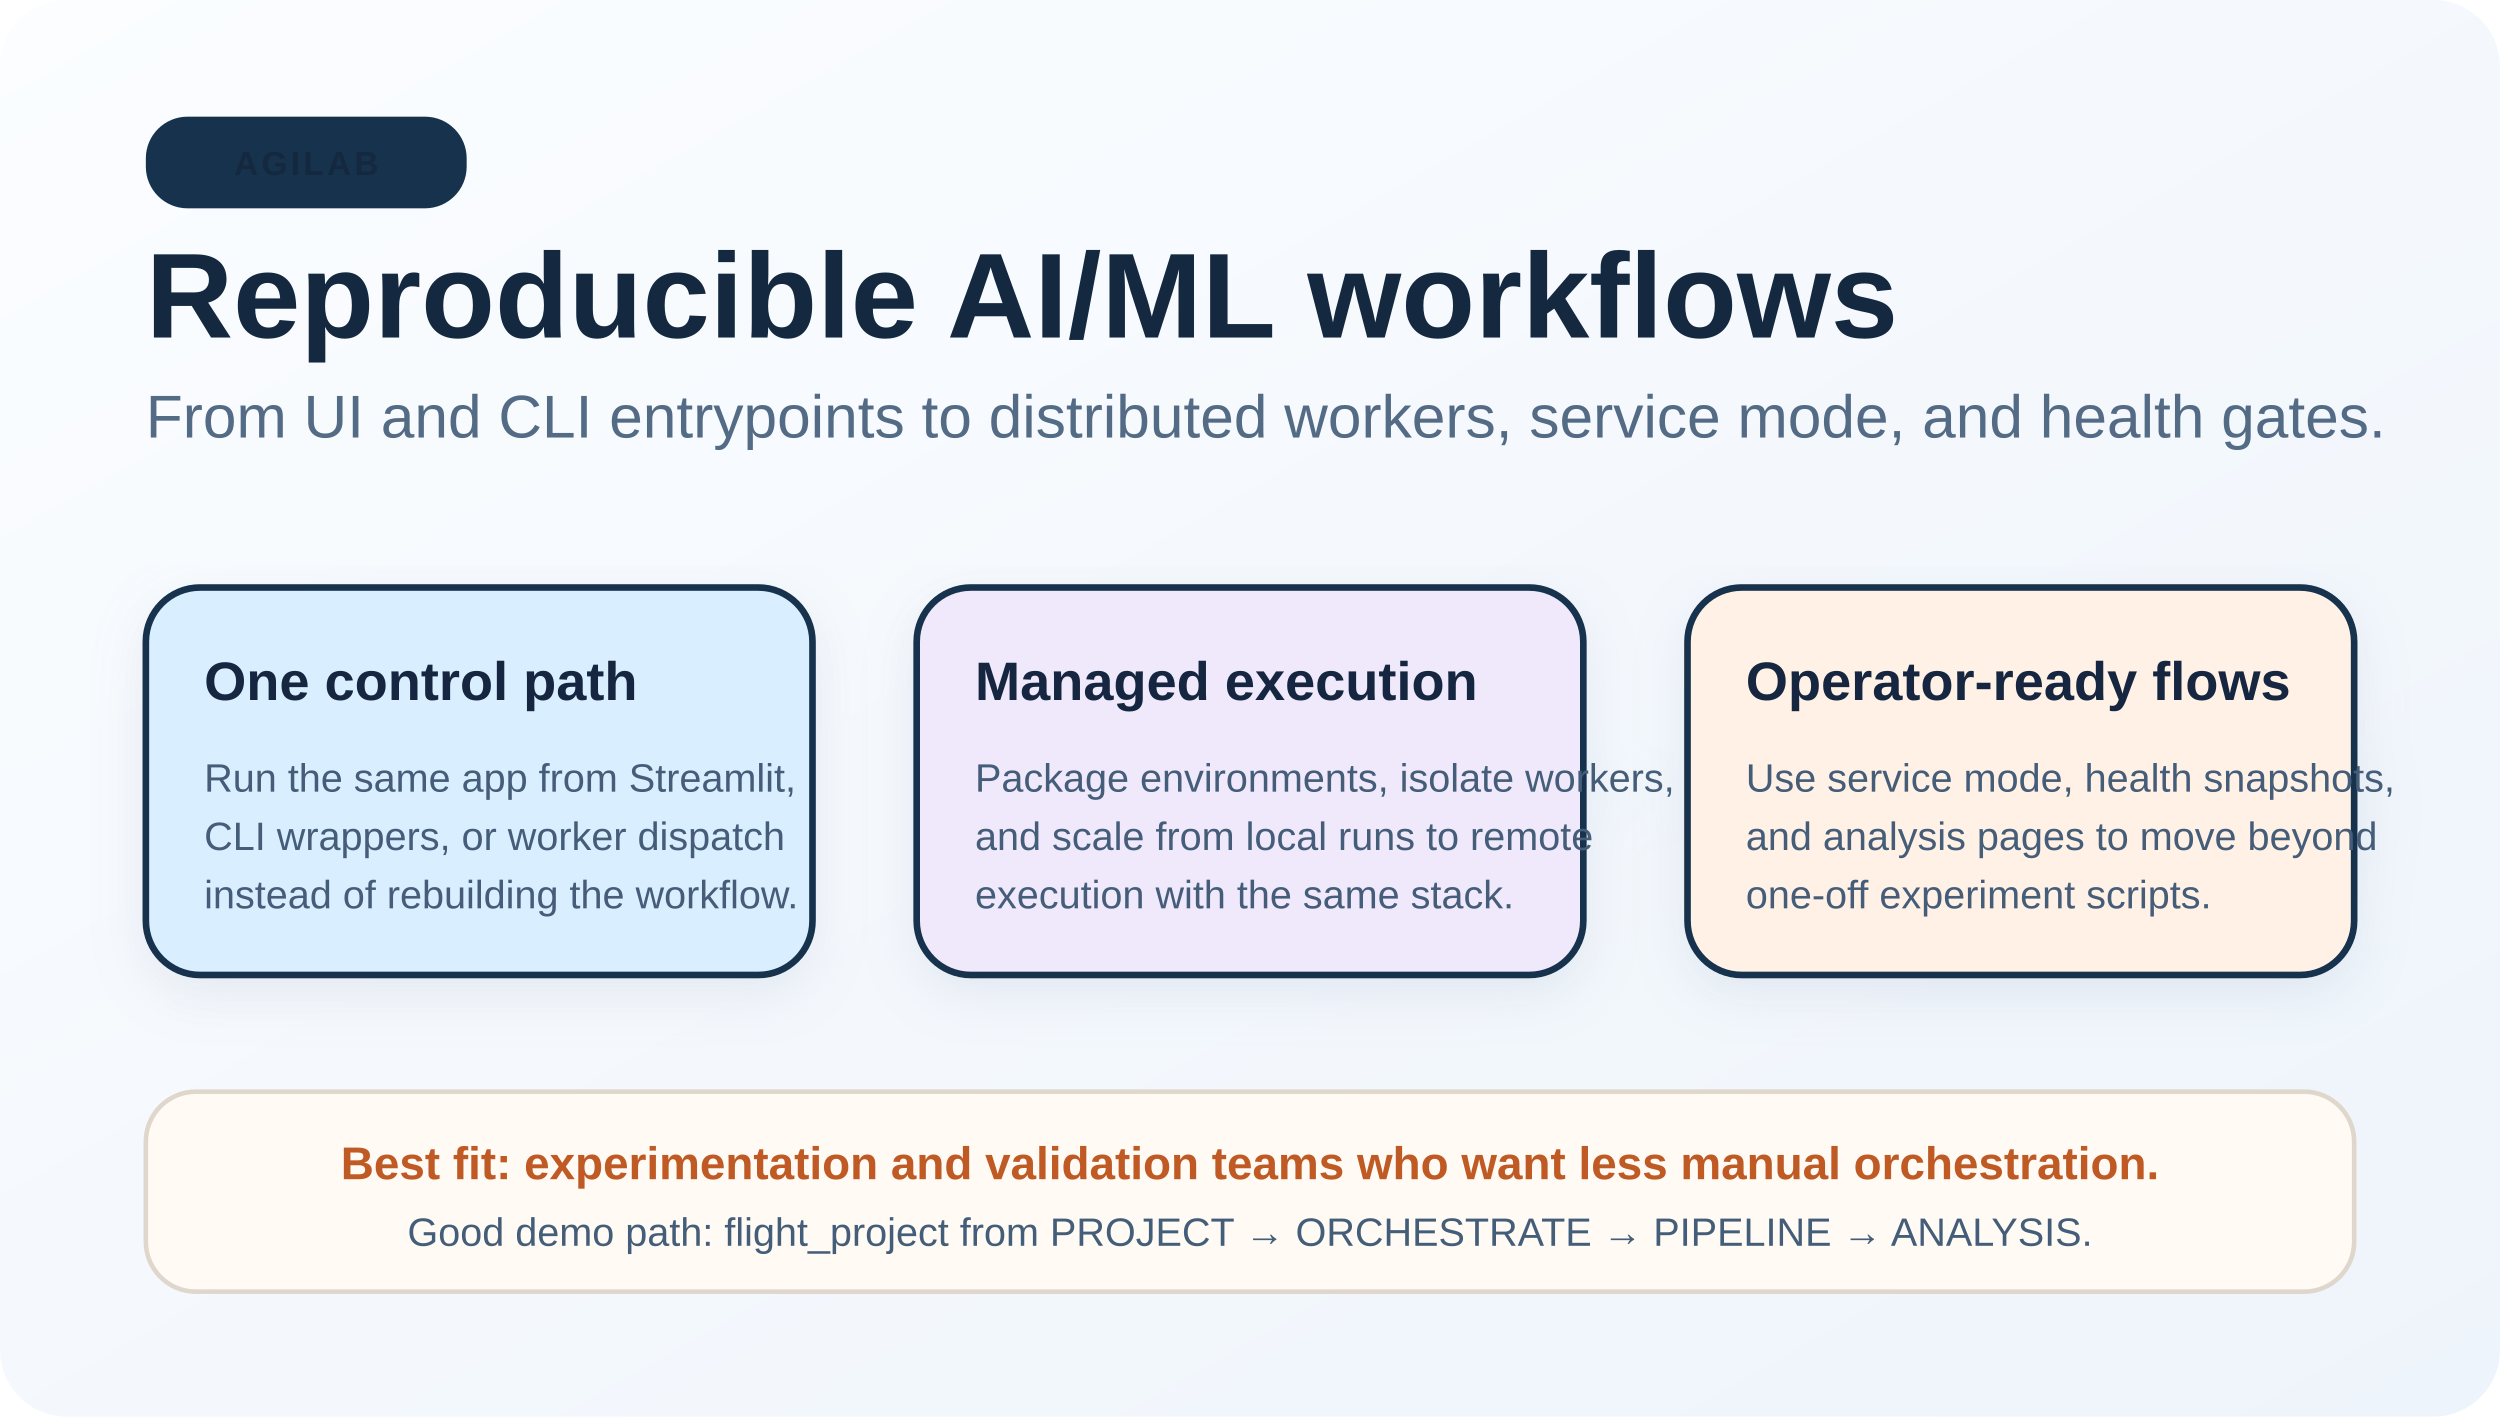
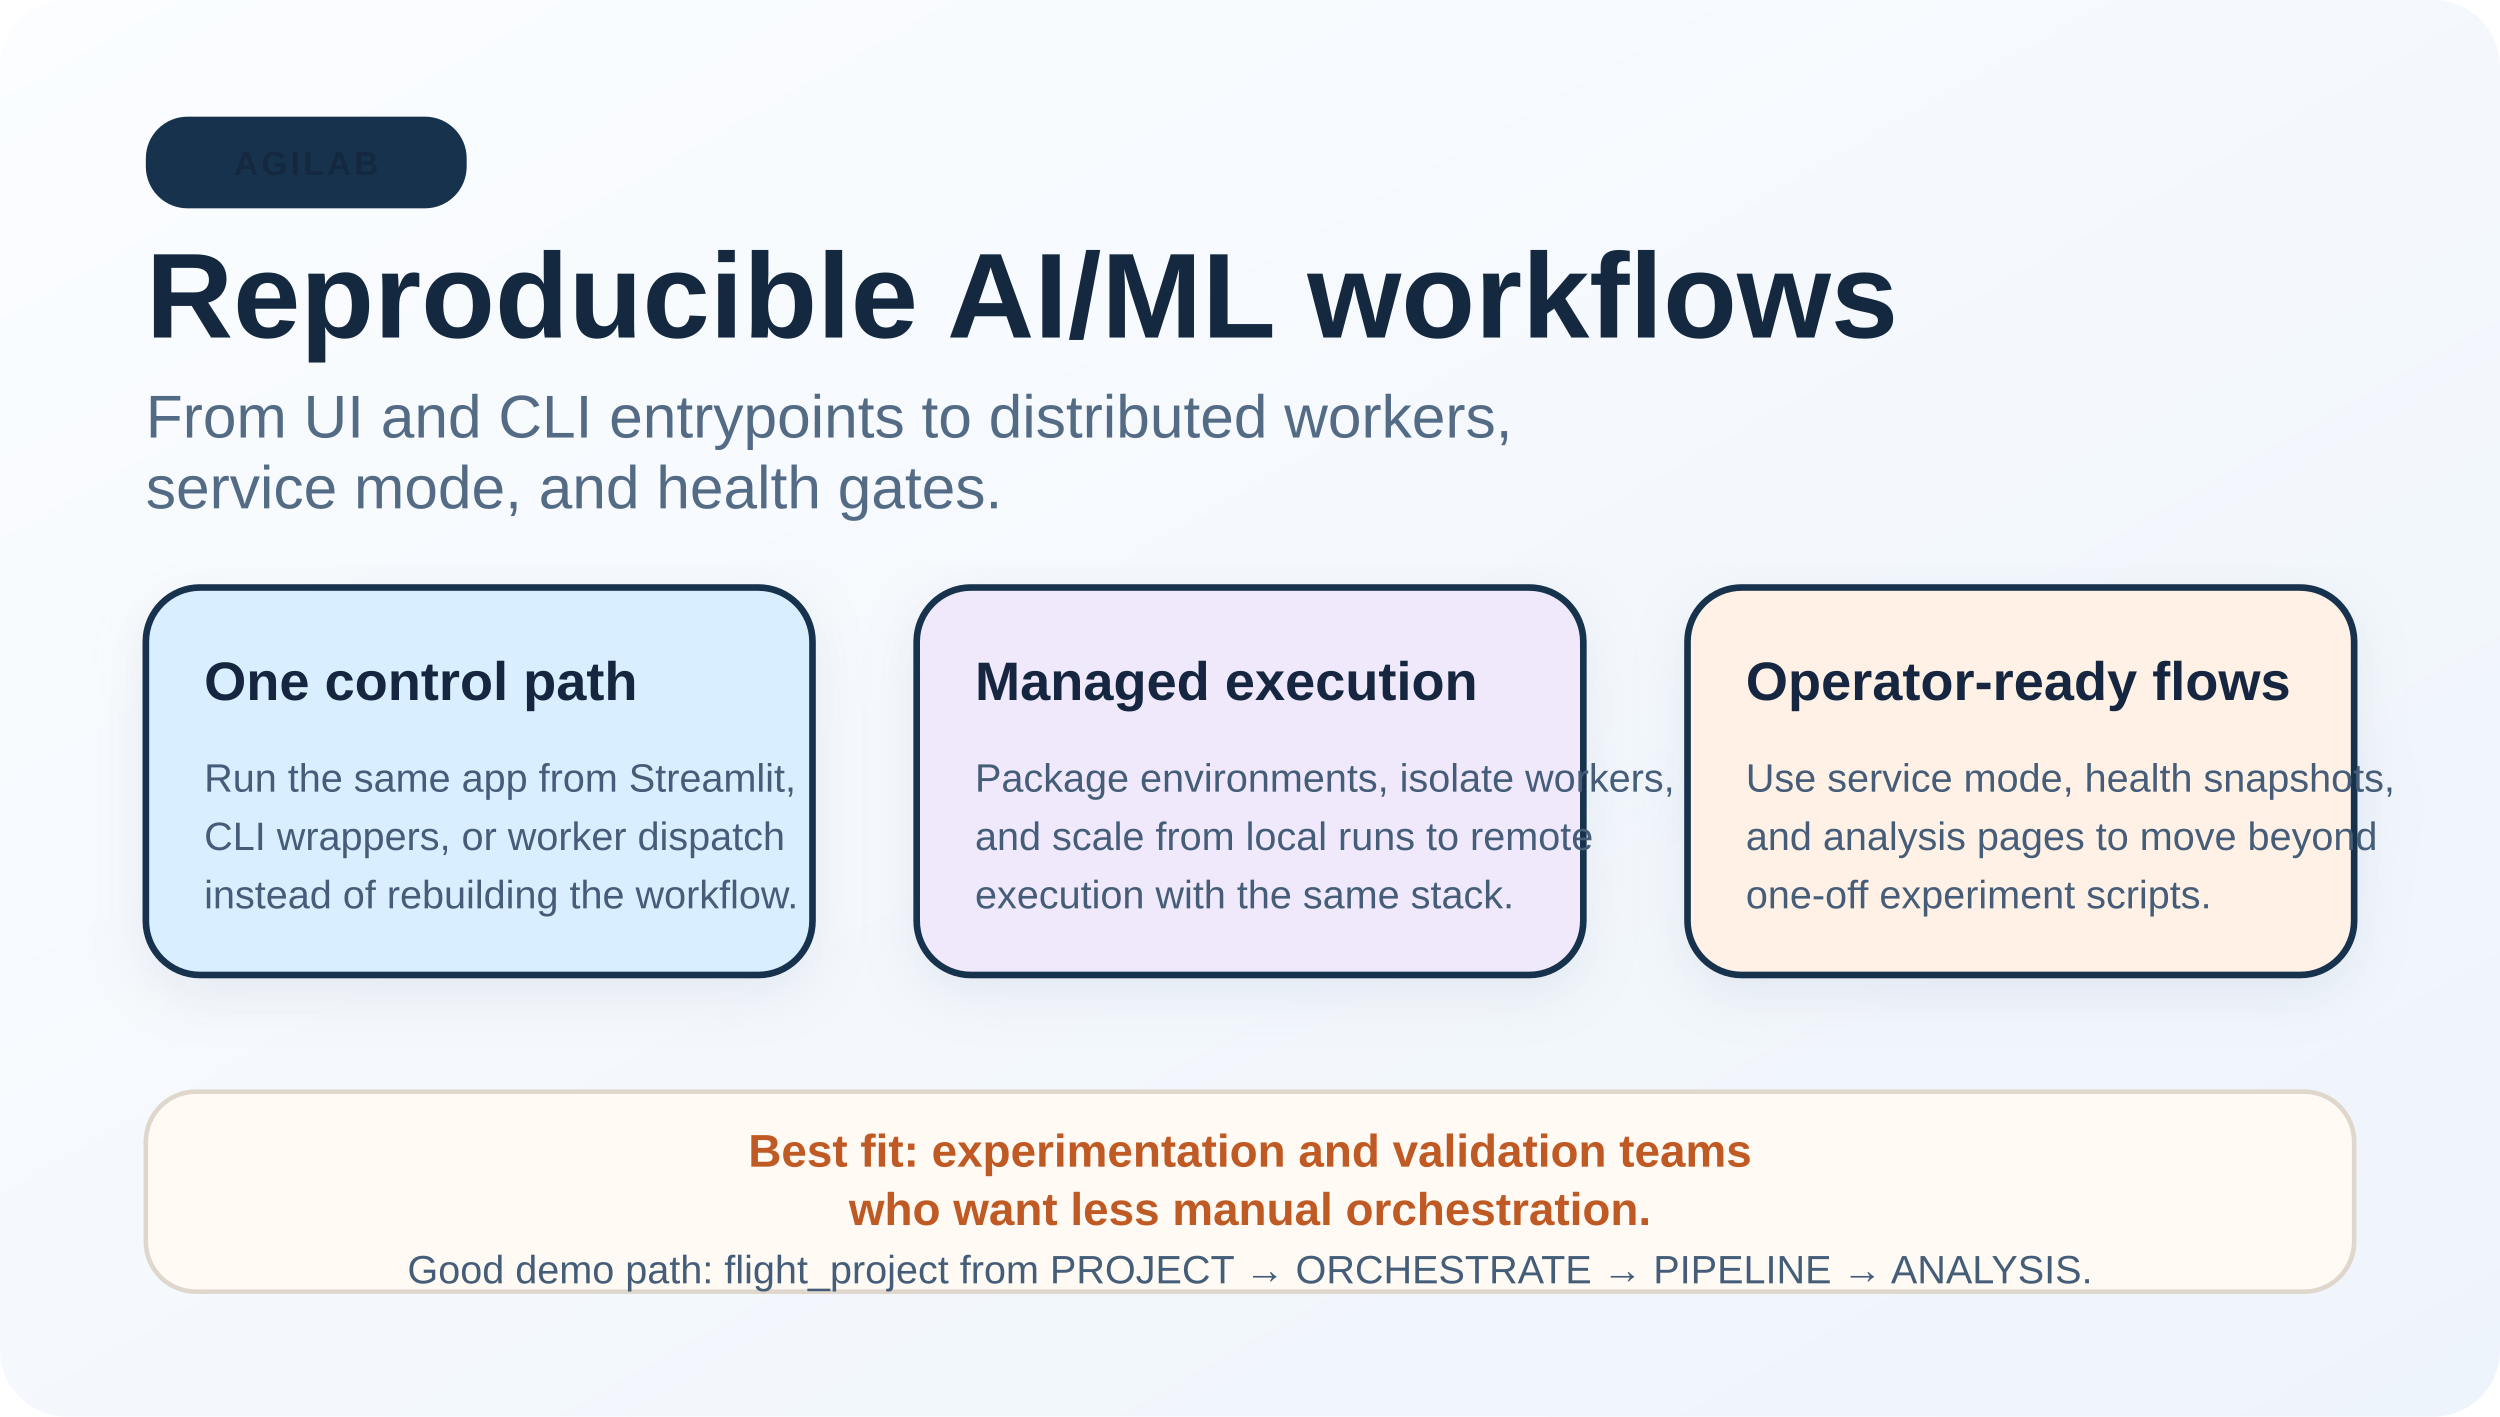
<svg xmlns="http://www.w3.org/2000/svg" width="1200" height="680" viewBox="0 0 1200 680" role="img" aria-labelledby="title desc">
  <defs>
    <style>
      text {
        font-family: "Aptos", "Segoe UI", "Helvetica Neue", Arial, sans-serif;
        fill: #14283f;
      }
      .title {
        font-size: 58px;
        font-weight: 700;
      }
      .subtitle {
        font-size: 29px;
        fill: #536b84;
      }
      .chip {
        font-size: 16px;
        font-weight: 700;
        letter-spacing: 0.1em;
        text-transform: uppercase;
      }
      .card-title {
        font-size: 26px;
        font-weight: 700;
      }
      .card-body {
        font-size: 19px;
        fill: #445d78;
      }
      .footer {
        font-size: 22px;
        font-weight: 700;
        fill: #bf5a24;
      }
    </style>
    <linearGradient id="bg" x1="0%" y1="0%" x2="100%" y2="100%">
      <stop offset="0%" stop-color="#fbfdff" />
      <stop offset="100%" stop-color="#eef4fb" />
    </linearGradient>
    <filter id="shadow" x="-10%" y="-10%" width="130%" height="130%">
      <feDropShadow dx="0" dy="8" stdDeviation="12" flood-color="#90a5c1" flood-opacity="0.18" />
    </filter>
  </defs>
  <rect width="1200" height="680" rx="32" ry="32" fill="url(#bg)" />
  <rect x="70" y="56" width="154" height="44" rx="20" ry="20" fill="#17324d" />
  <text class="chip" x="147" y="84" text-anchor="middle" fill="#f8fbff">AGILAB</text>
  <text class="title" x="70" y="162">Reproducible AI/ML workflows</text>
-   <text class="subtitle" x="70" y="210">From UI and CLI entrypoints to distributed workers, service mode, and health gates.</text>
+   <text class="subtitle" x="70" y="210">
+     <tspan x="70" dy="0">From UI and CLI entrypoints to distributed workers,</tspan>
+     <tspan x="70" dy="34">service mode, and health gates.</tspan>
+   </text>
  <g filter="url(#shadow)">
    <rect x="70" y="282" width="320" height="186" rx="26" ry="26" fill="#d9efff" stroke="#17324d" stroke-width="3.2" />
    <text class="card-title" x="98" y="336">One control path</text>
    <text class="card-body" x="98" y="380">Run the same app from Streamlit,</text>
    <text class="card-body" x="98" y="408">CLI wrappers, or worker dispatch</text>
    <text class="card-body" x="98" y="436">instead of rebuilding the workflow.</text>
  </g>
  <g filter="url(#shadow)">
    <rect x="440" y="282" width="320" height="186" rx="26" ry="26" fill="#efe9fb" stroke="#17324d" stroke-width="3.2" />
    <text class="card-title" x="468" y="336">Managed execution</text>
    <text class="card-body" x="468" y="380">Package environments, isolate workers,</text>
    <text class="card-body" x="468" y="408">and scale from local runs to remote</text>
    <text class="card-body" x="468" y="436">execution with the same stack.</text>
  </g>
  <g filter="url(#shadow)">
    <rect x="810" y="282" width="320" height="186" rx="26" ry="26" fill="#fff1e5" stroke="#17324d" stroke-width="3.2" />
    <text class="card-title" x="838" y="336">Operator-ready flows</text>
    <text class="card-body" x="838" y="380">Use service mode, health snapshots,</text>
    <text class="card-body" x="838" y="408">and analysis pages to move beyond</text>
    <text class="card-body" x="838" y="436">one-off experiment scripts.</text>
  </g>
  <rect x="70" y="524" width="1060" height="96" rx="24" ry="24" fill="#fffaf4" stroke="#dfd6cc" stroke-width="2.2" />
-   <text class="footer" x="600" y="566" text-anchor="middle">Best fit: experimentation and validation teams who want less manual orchestration.</text>
-   <text class="card-body" x="600" y="598" text-anchor="middle">Good demo path: flight_project from PROJECT → ORCHESTRATE → PIPELINE → ANALYSIS.</text>
+   <text class="footer" x="600" y="560" text-anchor="middle">Best fit: experimentation and validation teams</text>
+   <text class="footer" x="600" y="588" text-anchor="middle">who want less manual orchestration.</text>
+   <text class="card-body" x="600" y="616" text-anchor="middle">Good demo path: flight_project from PROJECT → ORCHESTRATE → PIPELINE → ANALYSIS.</text>
</svg>
